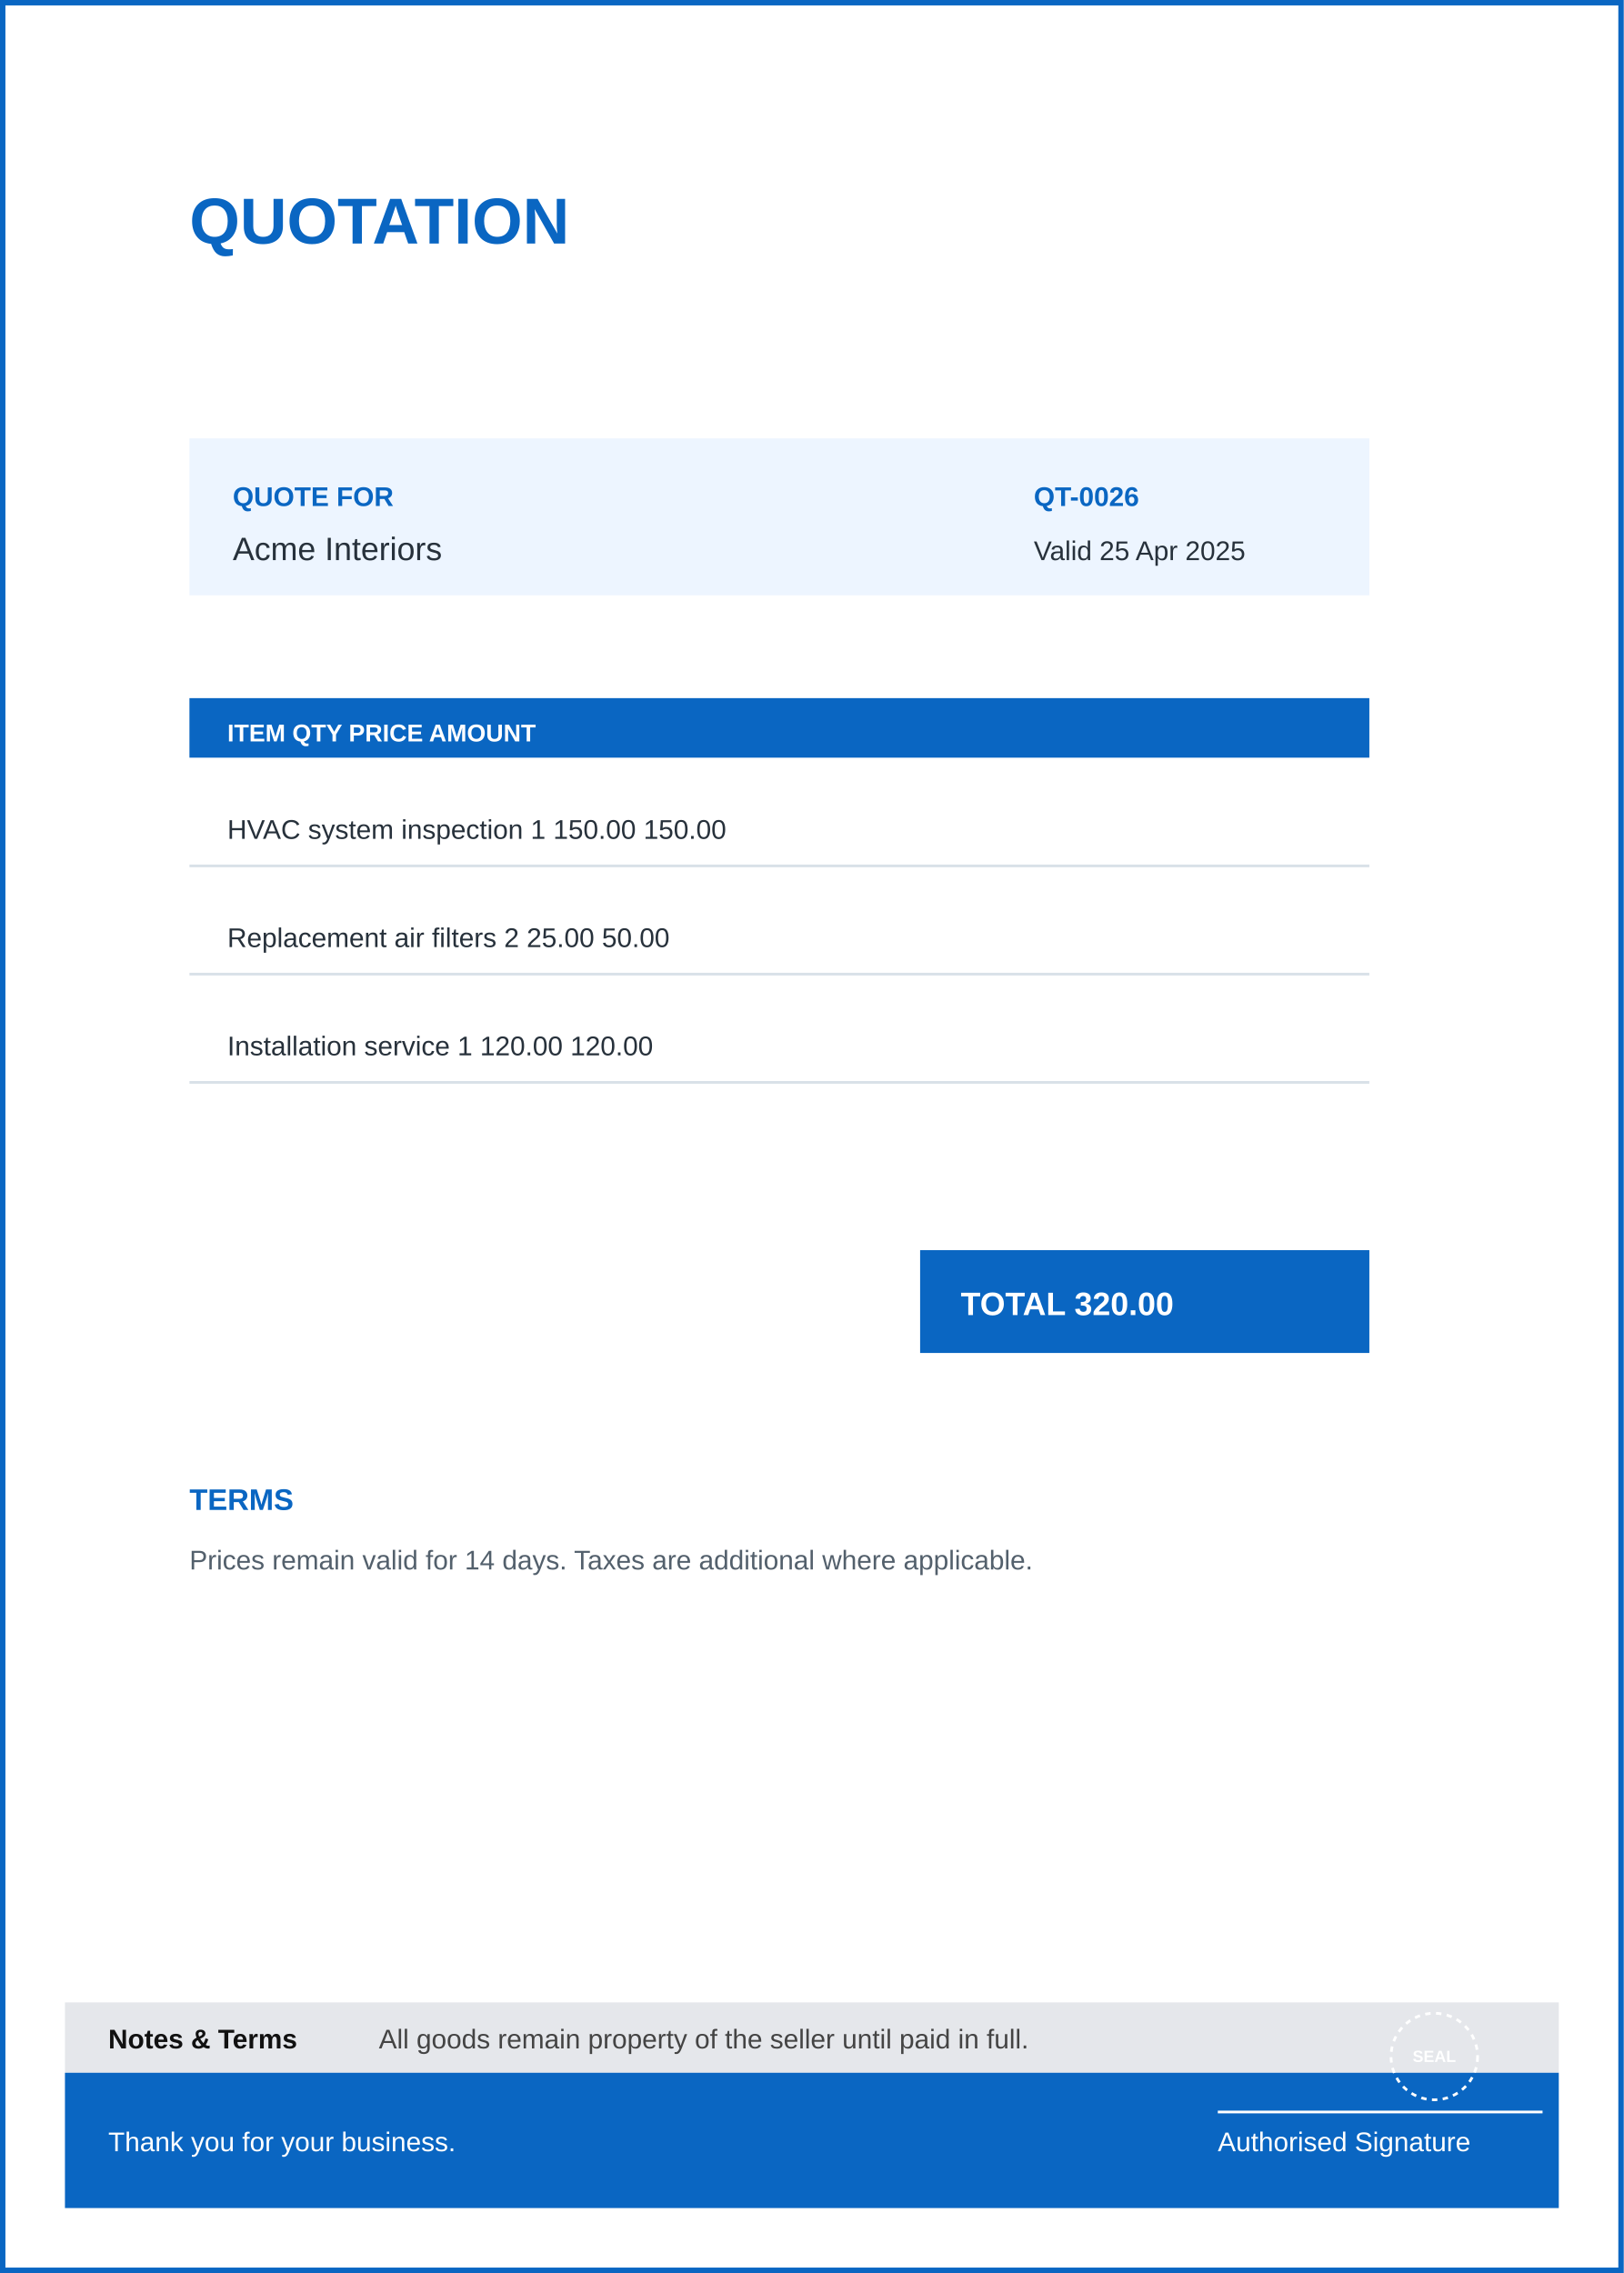
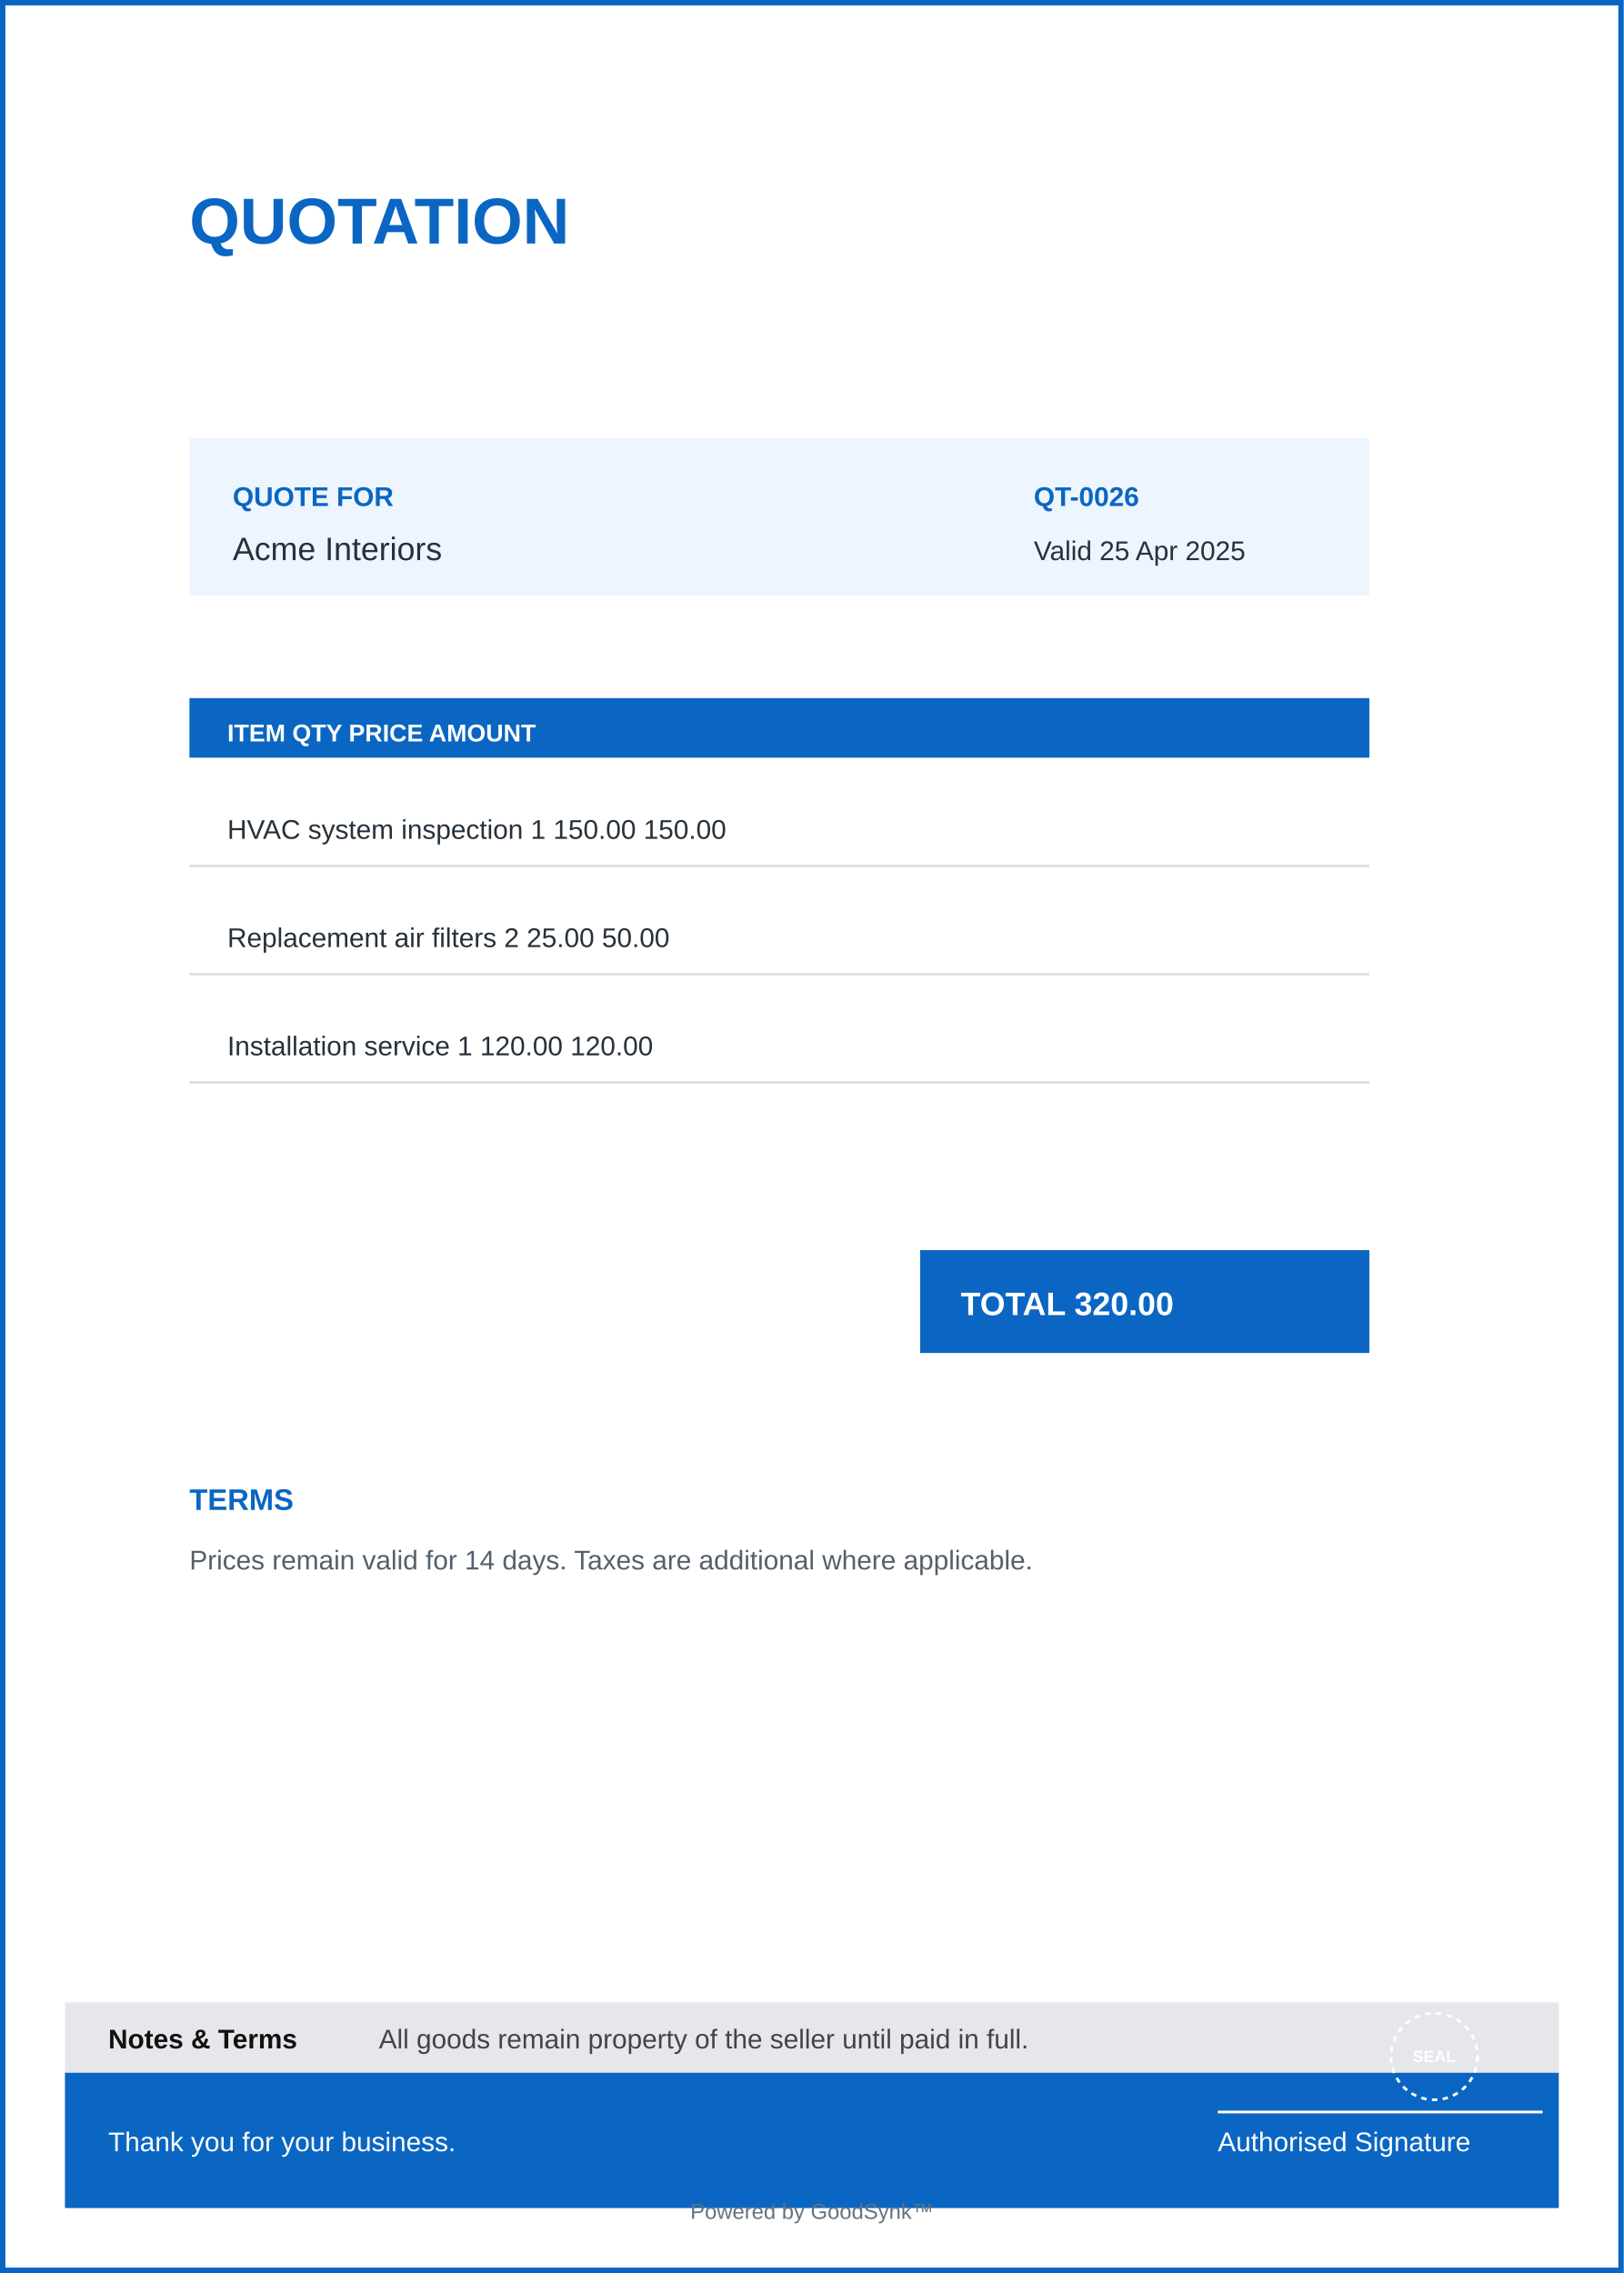
<svg xmlns="http://www.w3.org/2000/svg" viewBox="0 0 600 840">
  <rect width="600" height="840" fill="#fff" />
  <rect x="1" y="1" width="598" height="838" fill="#fff" stroke="#0a66c2" stroke-width="2" />
  <text x="70" y="90" fill="#0a66c2" font-family="Arial" font-size="24" font-weight="700">QUOTATION</text>
  <rect x="70" y="162" width="436" height="58" fill="#edf5ff" />
  <text x="86" y="187" fill="#0a66c2" font-family="Arial" font-size="10" font-weight="700">QUOTE FOR</text>
  <text x="86" y="207" fill="#27313b" font-family="Arial" font-size="12">Acme Interiors</text>
  <text x="382" y="187" fill="#0a66c2" font-family="Arial" font-size="10" font-weight="700">QT-0026</text>
  <text x="382" y="207" fill="#27313b" font-family="Arial" font-size="10">Valid 25 Apr 2025</text>
  <rect x="70" y="258" width="436" height="22" fill="#0a66c2" />
  <text x="84" y="274" fill="#fff" font-family="Arial" font-size="9" font-weight="700">ITEM                         QTY       PRICE        AMOUNT</text>
  <path d="M70 320h436M70 360h436M70 400h436" stroke="#d9e1e8" />
  <text x="84" y="310" fill="#27313b" font-family="Arial" font-size="10">HVAC system inspection       1         150.00       150.00</text>
  <text x="84" y="350" fill="#27313b" font-family="Arial" font-size="10">Replacement air filters      2          25.00        50.00</text>
  <text x="84" y="390" fill="#27313b" font-family="Arial" font-size="10">Installation service         1         120.00       120.00</text>
  <rect x="340" y="462" width="166" height="38" fill="#0a66c2" />
  <text x="355" y="486" fill="#fff" font-family="Arial" font-size="12" font-weight="700">TOTAL  320.00</text>
  <text x="70" y="558" fill="#0a66c2" font-family="Arial" font-size="11" font-weight="700">TERMS</text>
  <text x="70" y="580" fill="#53606c" font-family="Arial" font-size="10">Prices remain valid for 14 days. Taxes are additional where applicable.</text>
  <text x="70" y="740" fill="#53606c" font-family="Arial" font-size="10">Thank you for your business.</text>
  <g id="custom-footer">
    <rect x="24" y="670" width="552" height="146" fill="#fff" />
    <rect x="24" y="740" width="552" height="26" fill="#e5e7eb" />
    <rect x="24" y="766" width="552" height="50" fill="#0A66C2" />
    <text x="40" y="757" fill="#111" font-family="Arial" font-size="10" font-weight="700">Notes &amp; Terms</text>
    <text x="140" y="757" fill="#444" font-family="Arial" font-size="10">All goods remain property of the seller until paid in full.</text>
    <text x="40" y="795" fill="#fff" font-family="Arial" font-size="10">Thank you for your business.</text>
    <text x="450" y="795" fill="#fff" font-family="Arial" font-size="10">Authorised Signature</text>
    <circle cx="530" cy="760" r="16" fill="none" stroke="#fff" stroke-width="1" stroke-dasharray="2,2" />
    <text x="530" y="762" text-anchor="middle" font-family="Arial" font-size="6" font-weight="700" fill="#fff">SEAL</text>
    <rect x="450" y="780" width="120" height="1" fill="#fff" />
  </g>
+   <text x="300" y="820" text-anchor="middle" font-family="Arial" font-size="8" fill="#66717d">Powered by GoodSynk™</text>
</svg>
